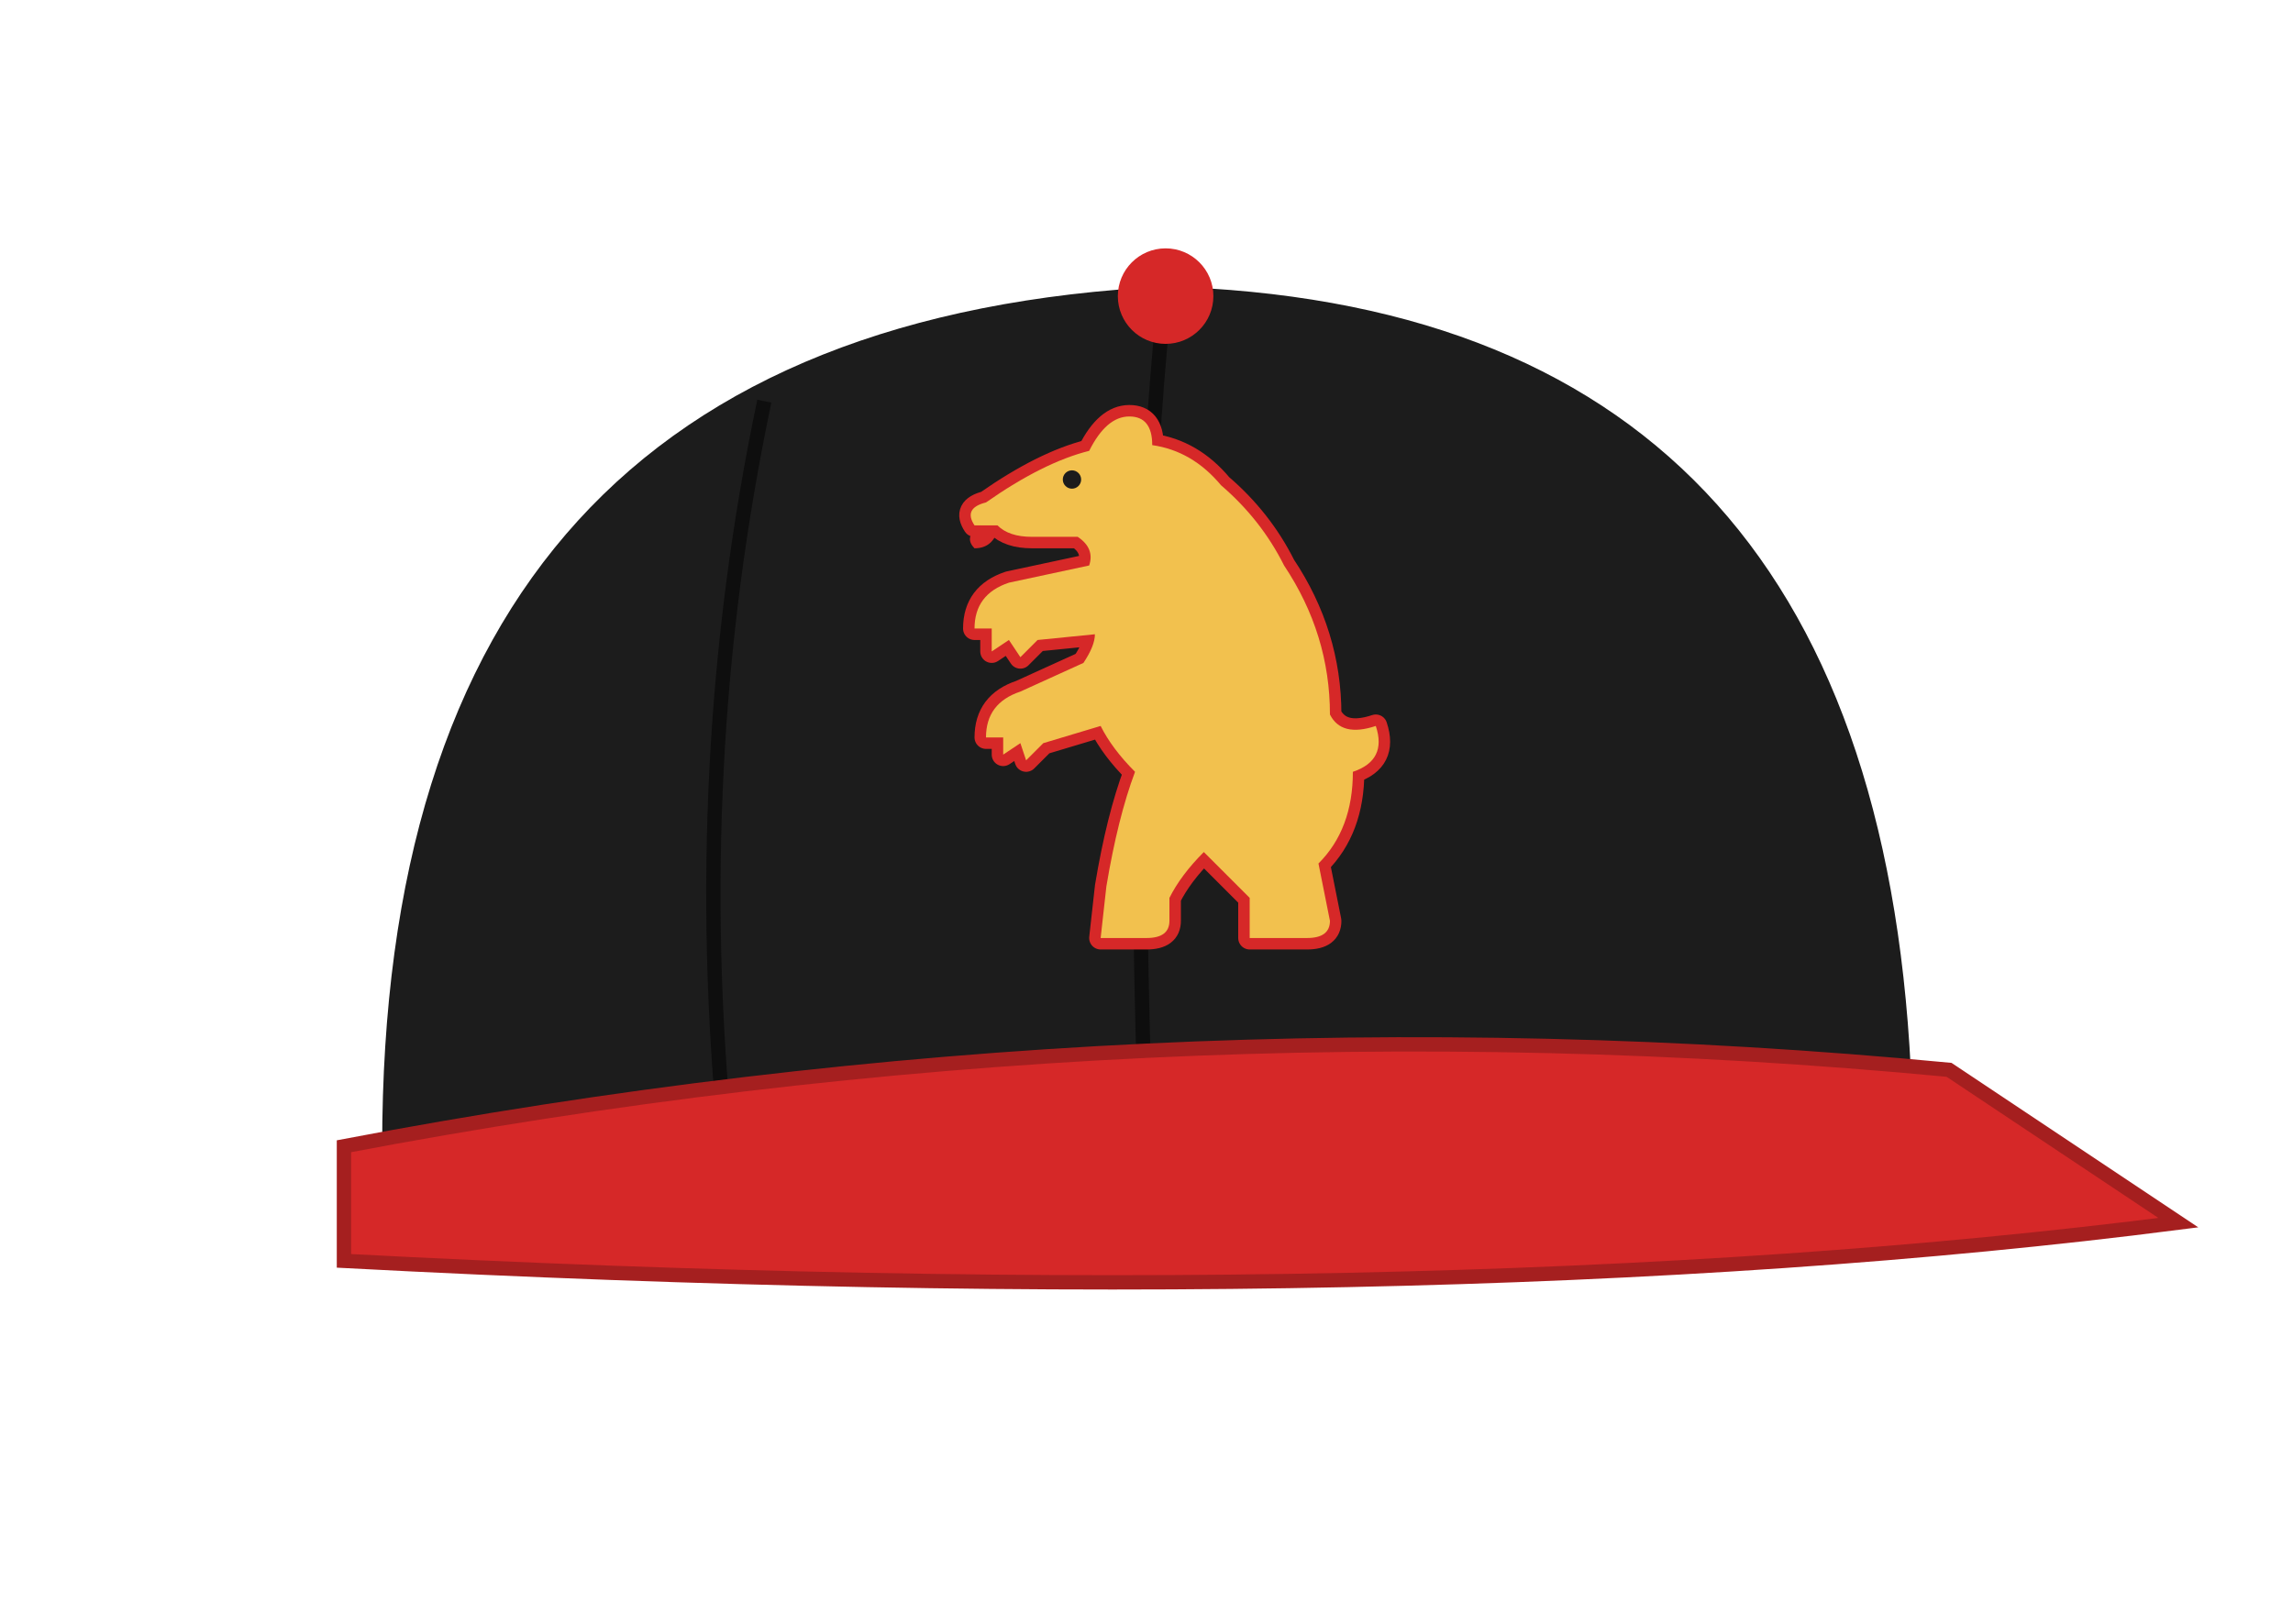
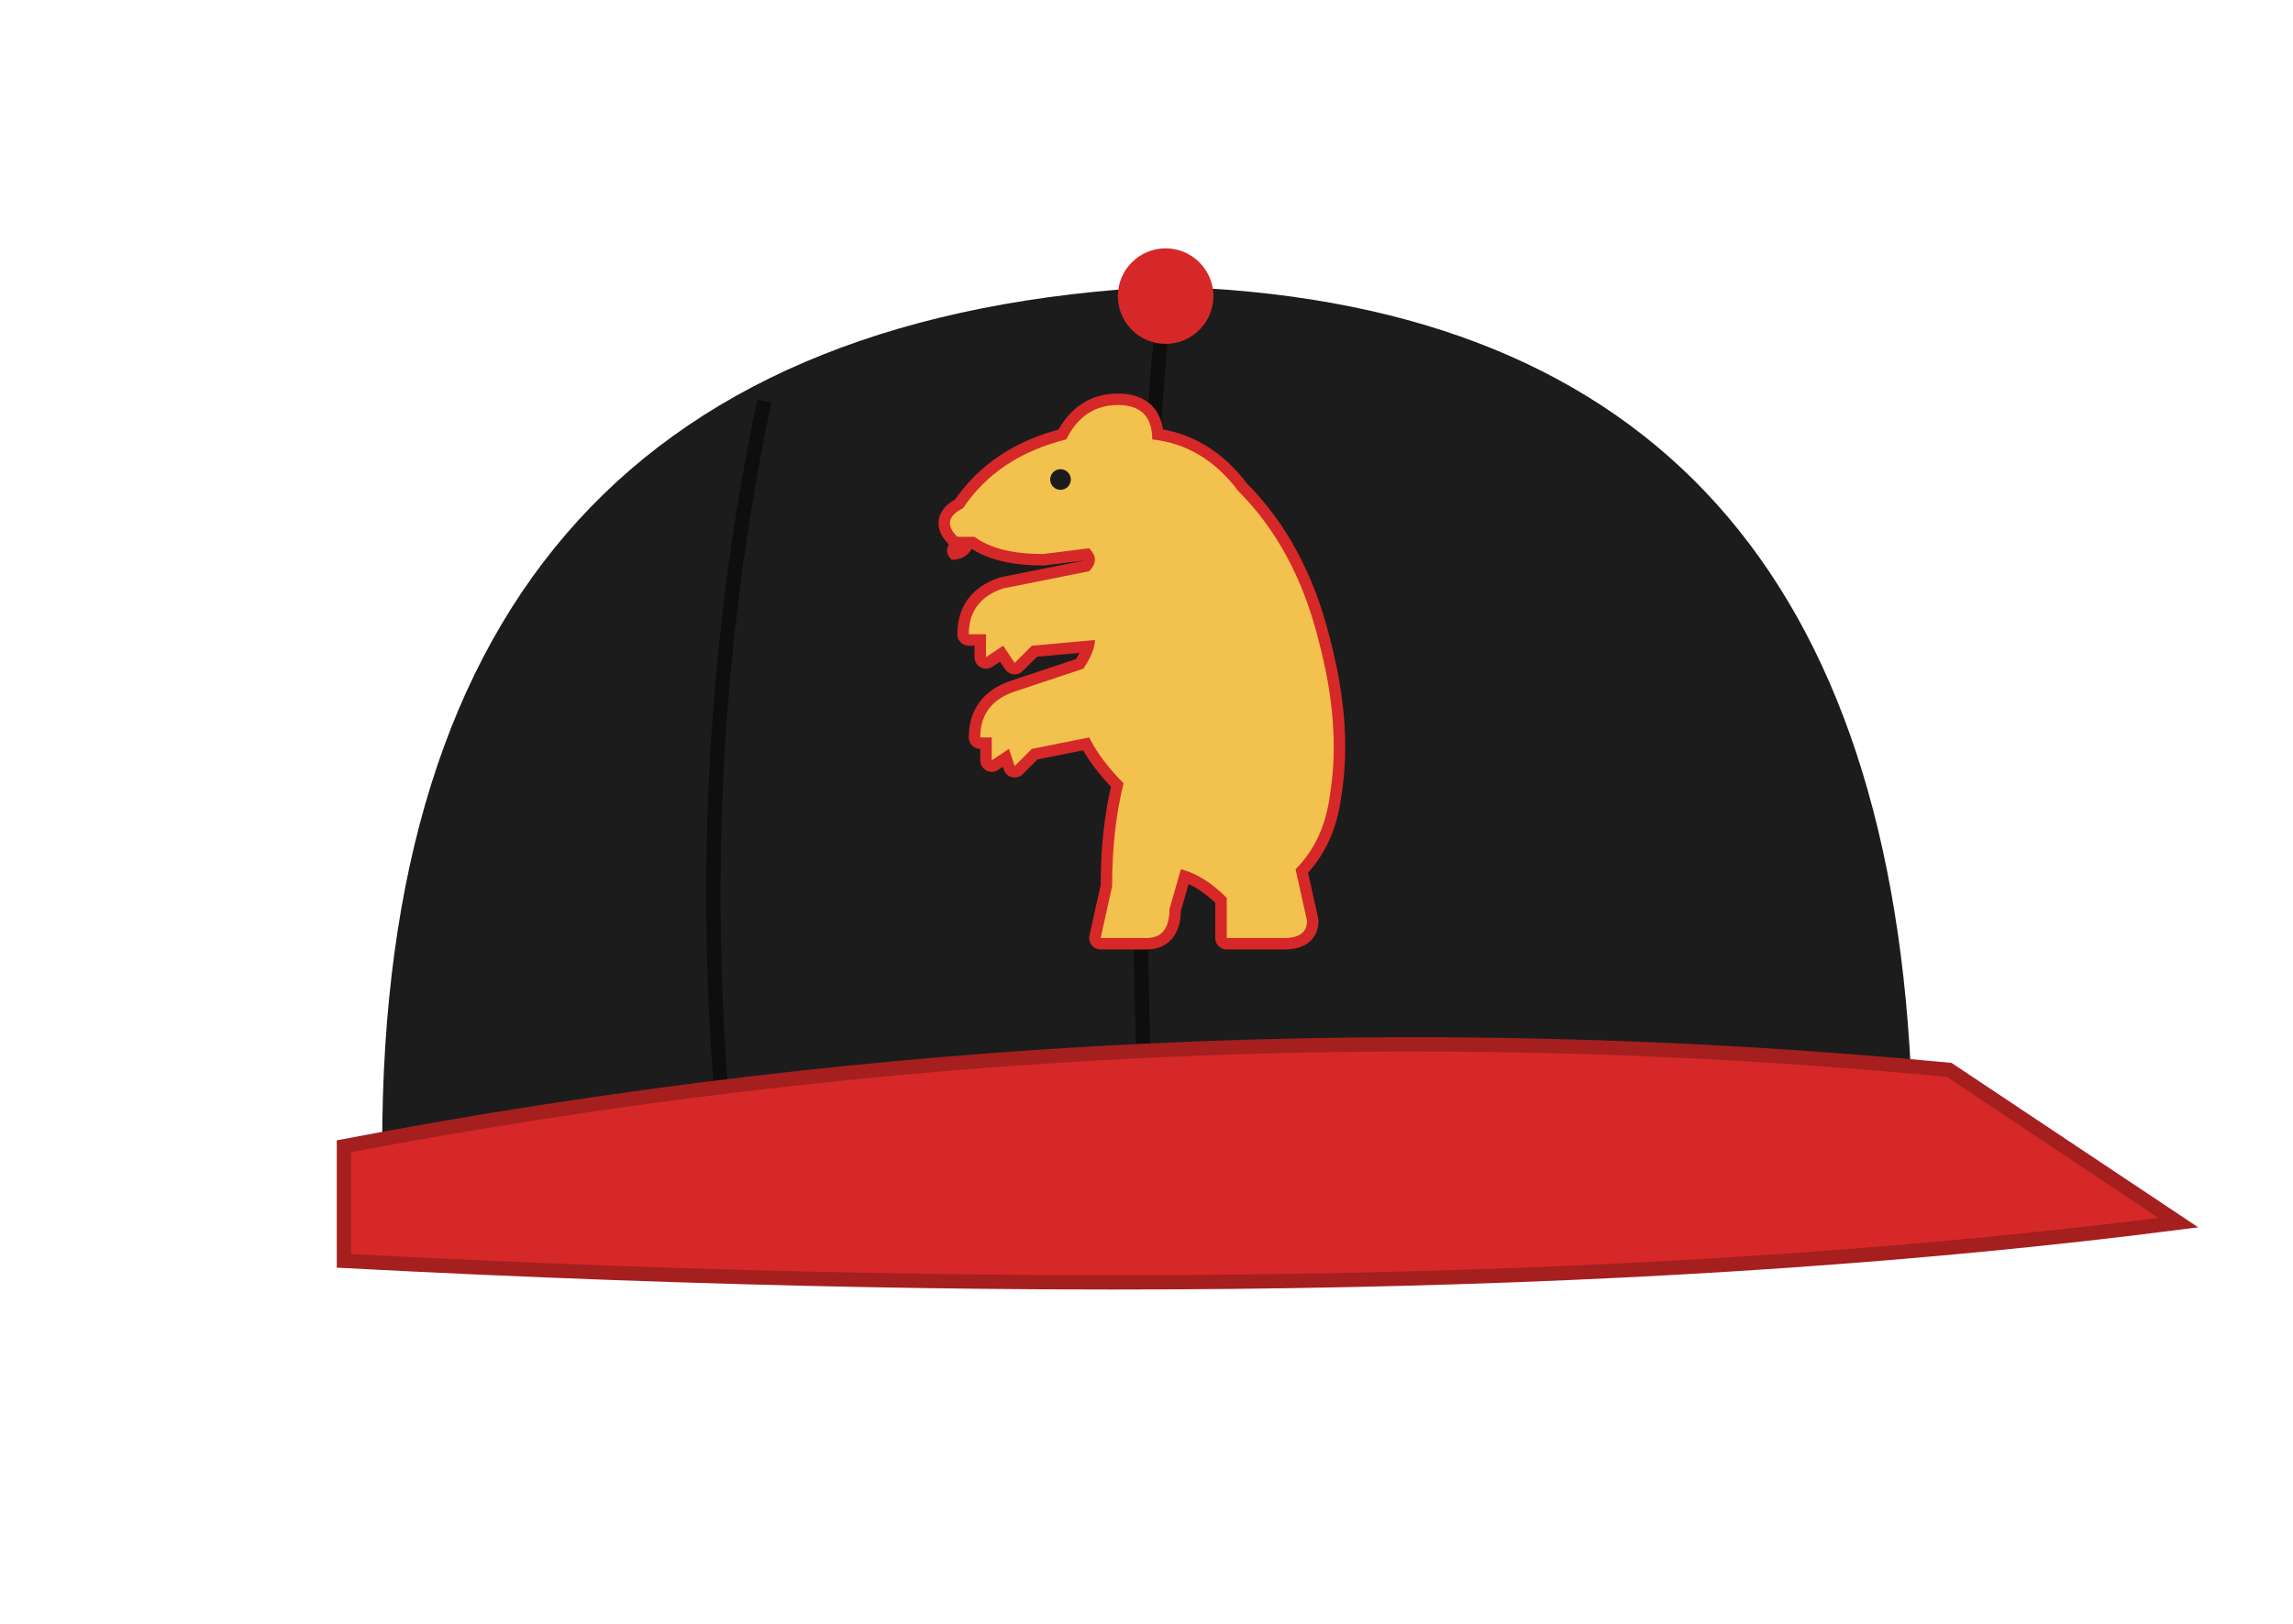
<svg xmlns="http://www.w3.org/2000/svg" viewBox="0 0 240 170" width="240" height="170" role="img" aria-label="Berlin cap">
  <defs>
-     <path id="bear" d="M12 21 Q22 14 30 12 Q33 6 37 6 Q41 6 41 11 Q48 12 53 18 Q60 24 64 32 Q72 44 72 58 Q74 62 80 60 Q82 66 76 68 Q76 78 70 84 L72 94 Q72 97 68 97 L58 97 L58 90 Q54 86 50 82 Q46 86 44 90 L44 94 Q44 97 40 97 L32 97 L33 88 Q35 76 38 68 Q34 64 32 60 L22 63 L19 66 L18 63 L15 65 L15 62 L12 62 Q12 56 18 54 L29 49 Q31 46 31 44 L21 45 L18 48 L16 45 L13 47 L13 43 L10 43 Q10 37 16 35 L30 32 Q31 29 28 27 L20 27 Q16 27 14 25 L10 25 Q8 22 12 21 Z" />
+     <path id="bear" d="M8 22 Q14 13 26 10 Q29 4 35 4 Q41 4 41 10 Q50 11 56 19 Q66 29 70 45 Q74 60 72 72 Q71 80 66 85 L68 94 Q68 97 64 97 L54 97 L54 90 Q50 86 46 85 L44 92 Q44 97 40 97 L32 97 L34 88 Q34 78 36 70 Q32 66 30 62 L20 64 L17 67 L16 64 L13 66 L13 62 L11 62 Q11 56 17 54 L29 50 Q31 47 31 45 L20 46 L17 49 L15 46 L12 48 L12 44 L9 44 Q9 38 15 36 L30 33 Q32 31 30 29 L22 30 Q14 30 10 27 L7 27 Q4 24 8 22 Z" />
  </defs>
  <path d="M40 120 Q40 34 122 30 Q196 32 200 112 Z" fill="#1C1C1C" />
  <path d="M122 30 Q118 70 120 120" fill="none" stroke="#0E0E0E" stroke-width="1.5" />
  <path d="M80 42 Q72 80 76 120" fill="none" stroke="#0E0E0E" stroke-width="1.5" />
  <circle cx="122" cy="31" r="5" fill="#D62828" />
  <path d="M36 120 Q120 104 204 112 L228 128 Q150 138 36 132 Z" fill="#D62828" stroke="#A51F1F" stroke-width="1.5" />
  <g transform="translate(96 40) scale(0.6)">
    <use href="#bear" fill="#F2C14E" stroke="#D62828" stroke-width="4" stroke-linejoin="round" paint-order="stroke" />
-     <circle cx="27" cy="17" r="1.6" fill="#1C1C1C" />
-     <path d="M11 25 Q8 27 10 29 Q13 29 14 26 Z" fill="#D62828" />
+     <circle cx="25" cy="17" r="1.8" fill="#1C1C1C" />
+     <path d="M7 27 Q4 29 6 31 Q9 31 10 28 Z" fill="#D62828" />
  </g>
</svg>
